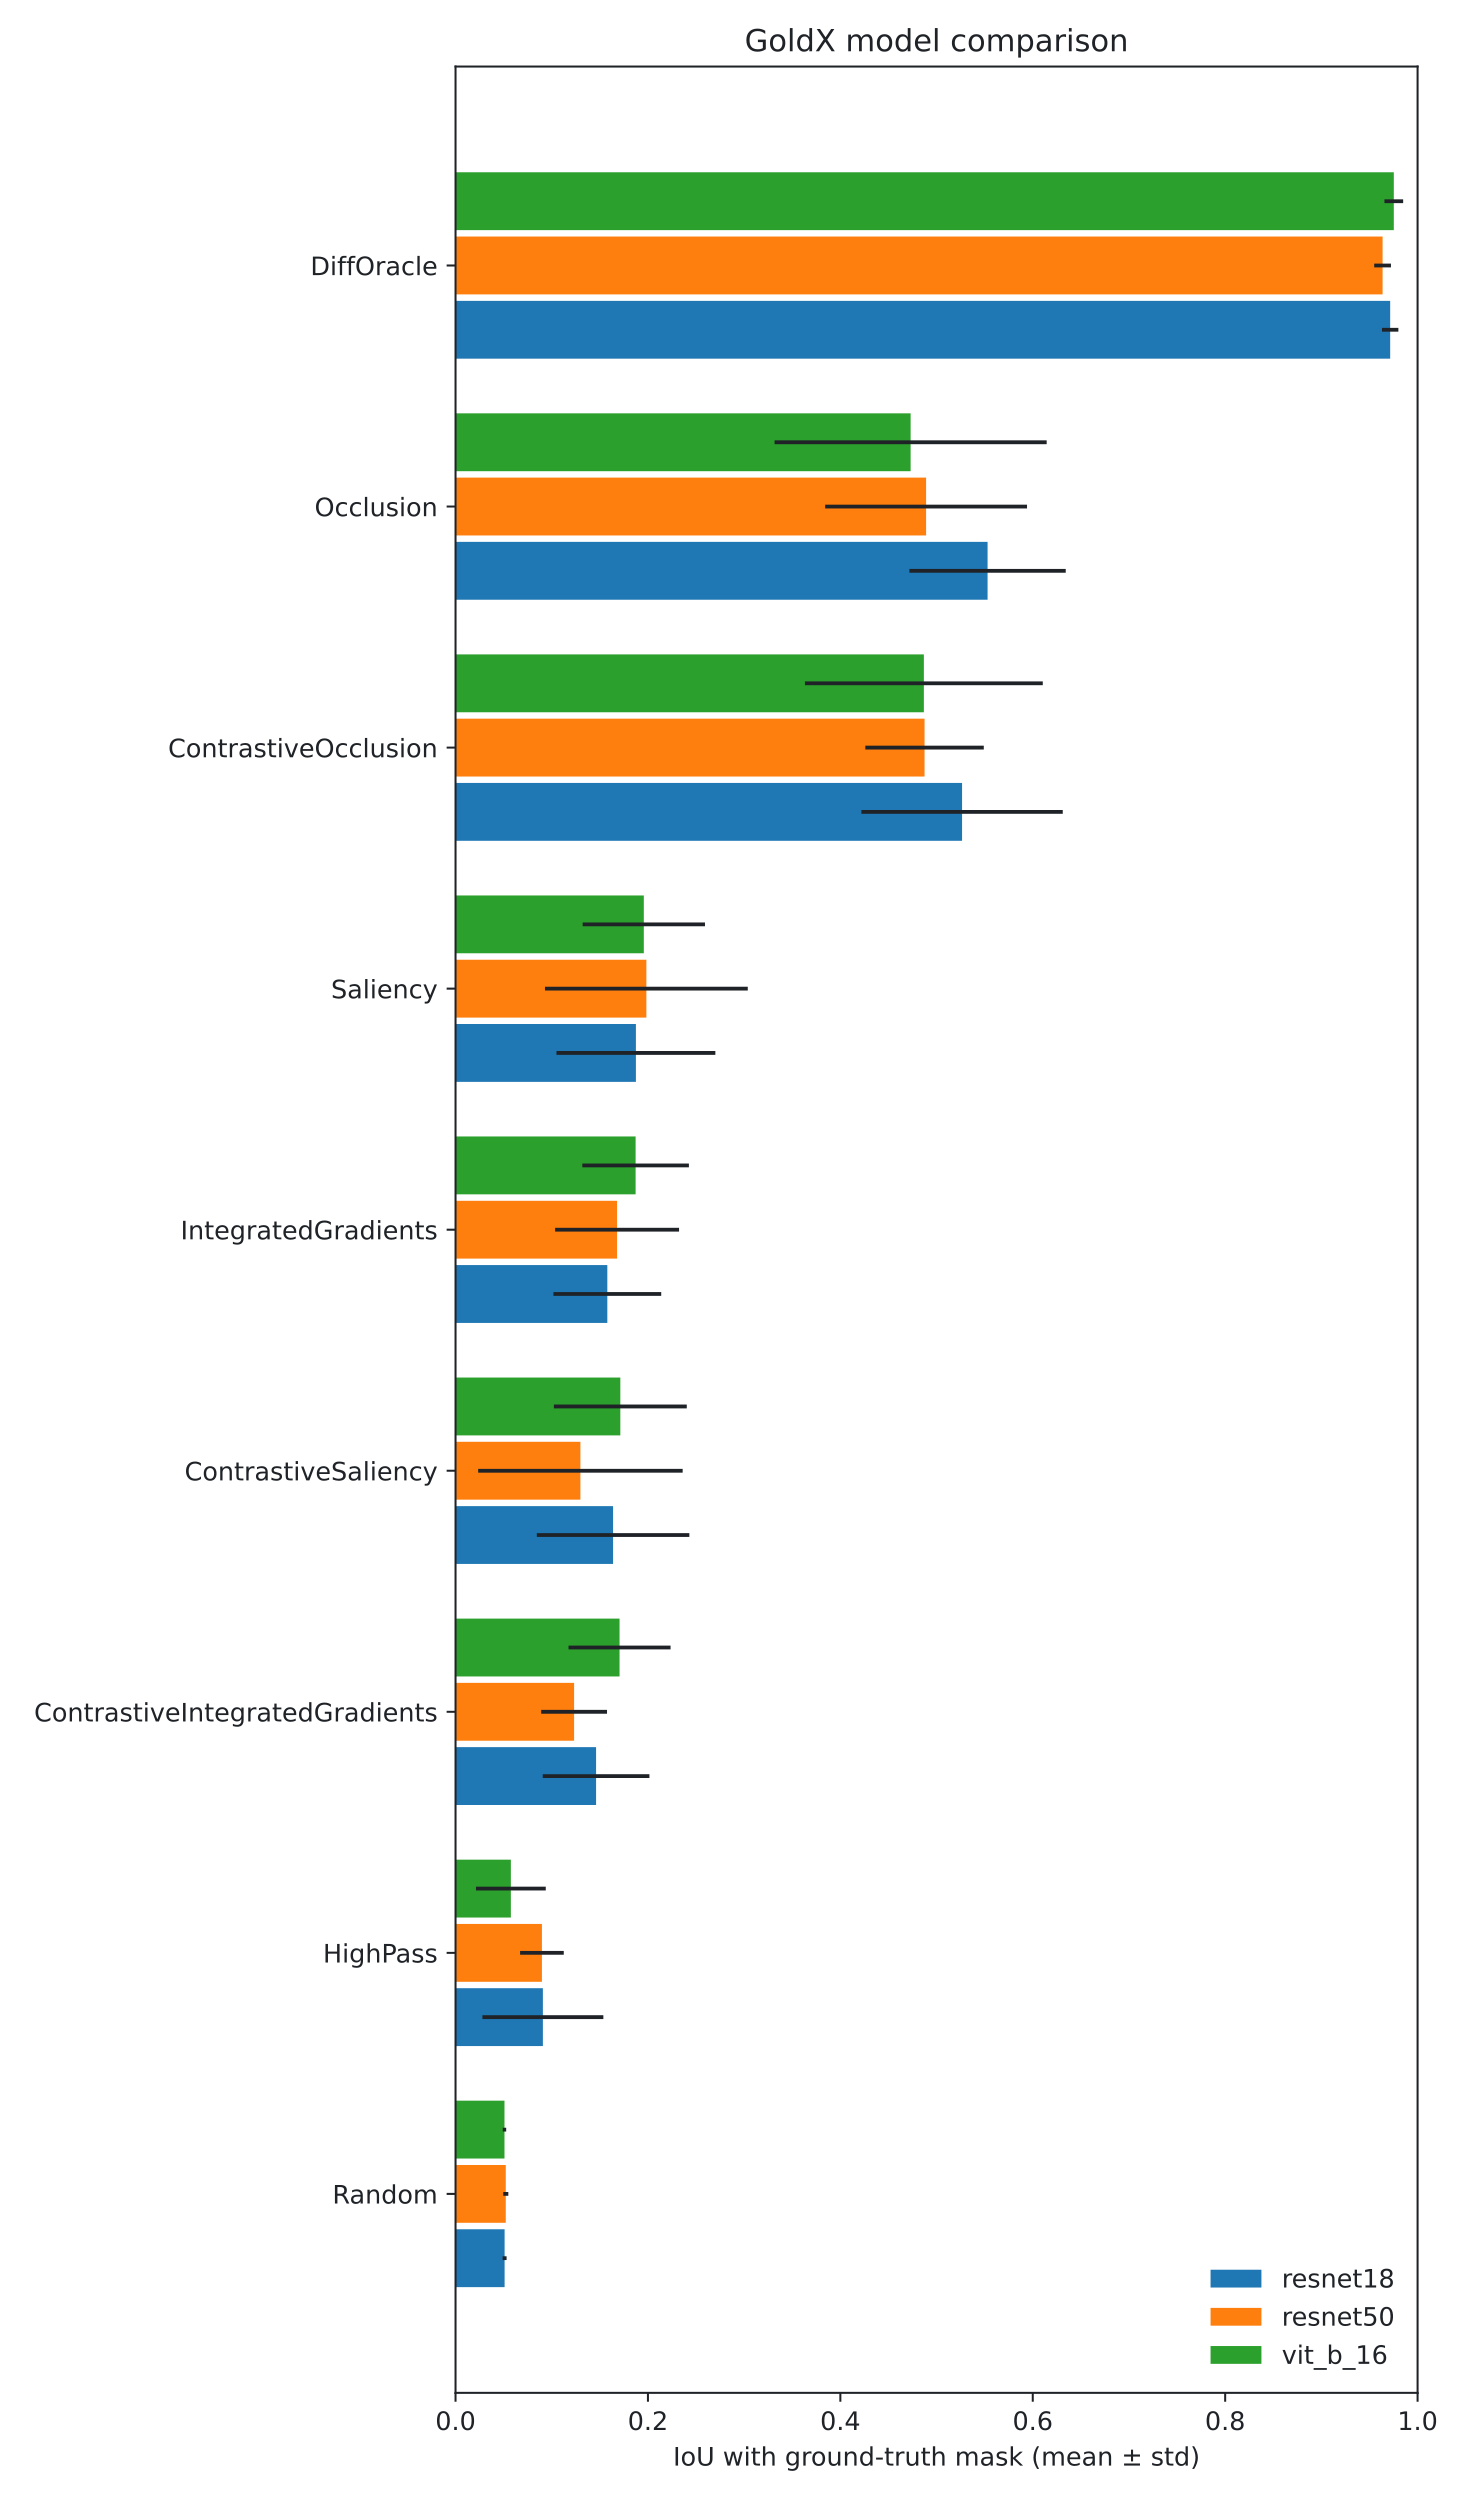
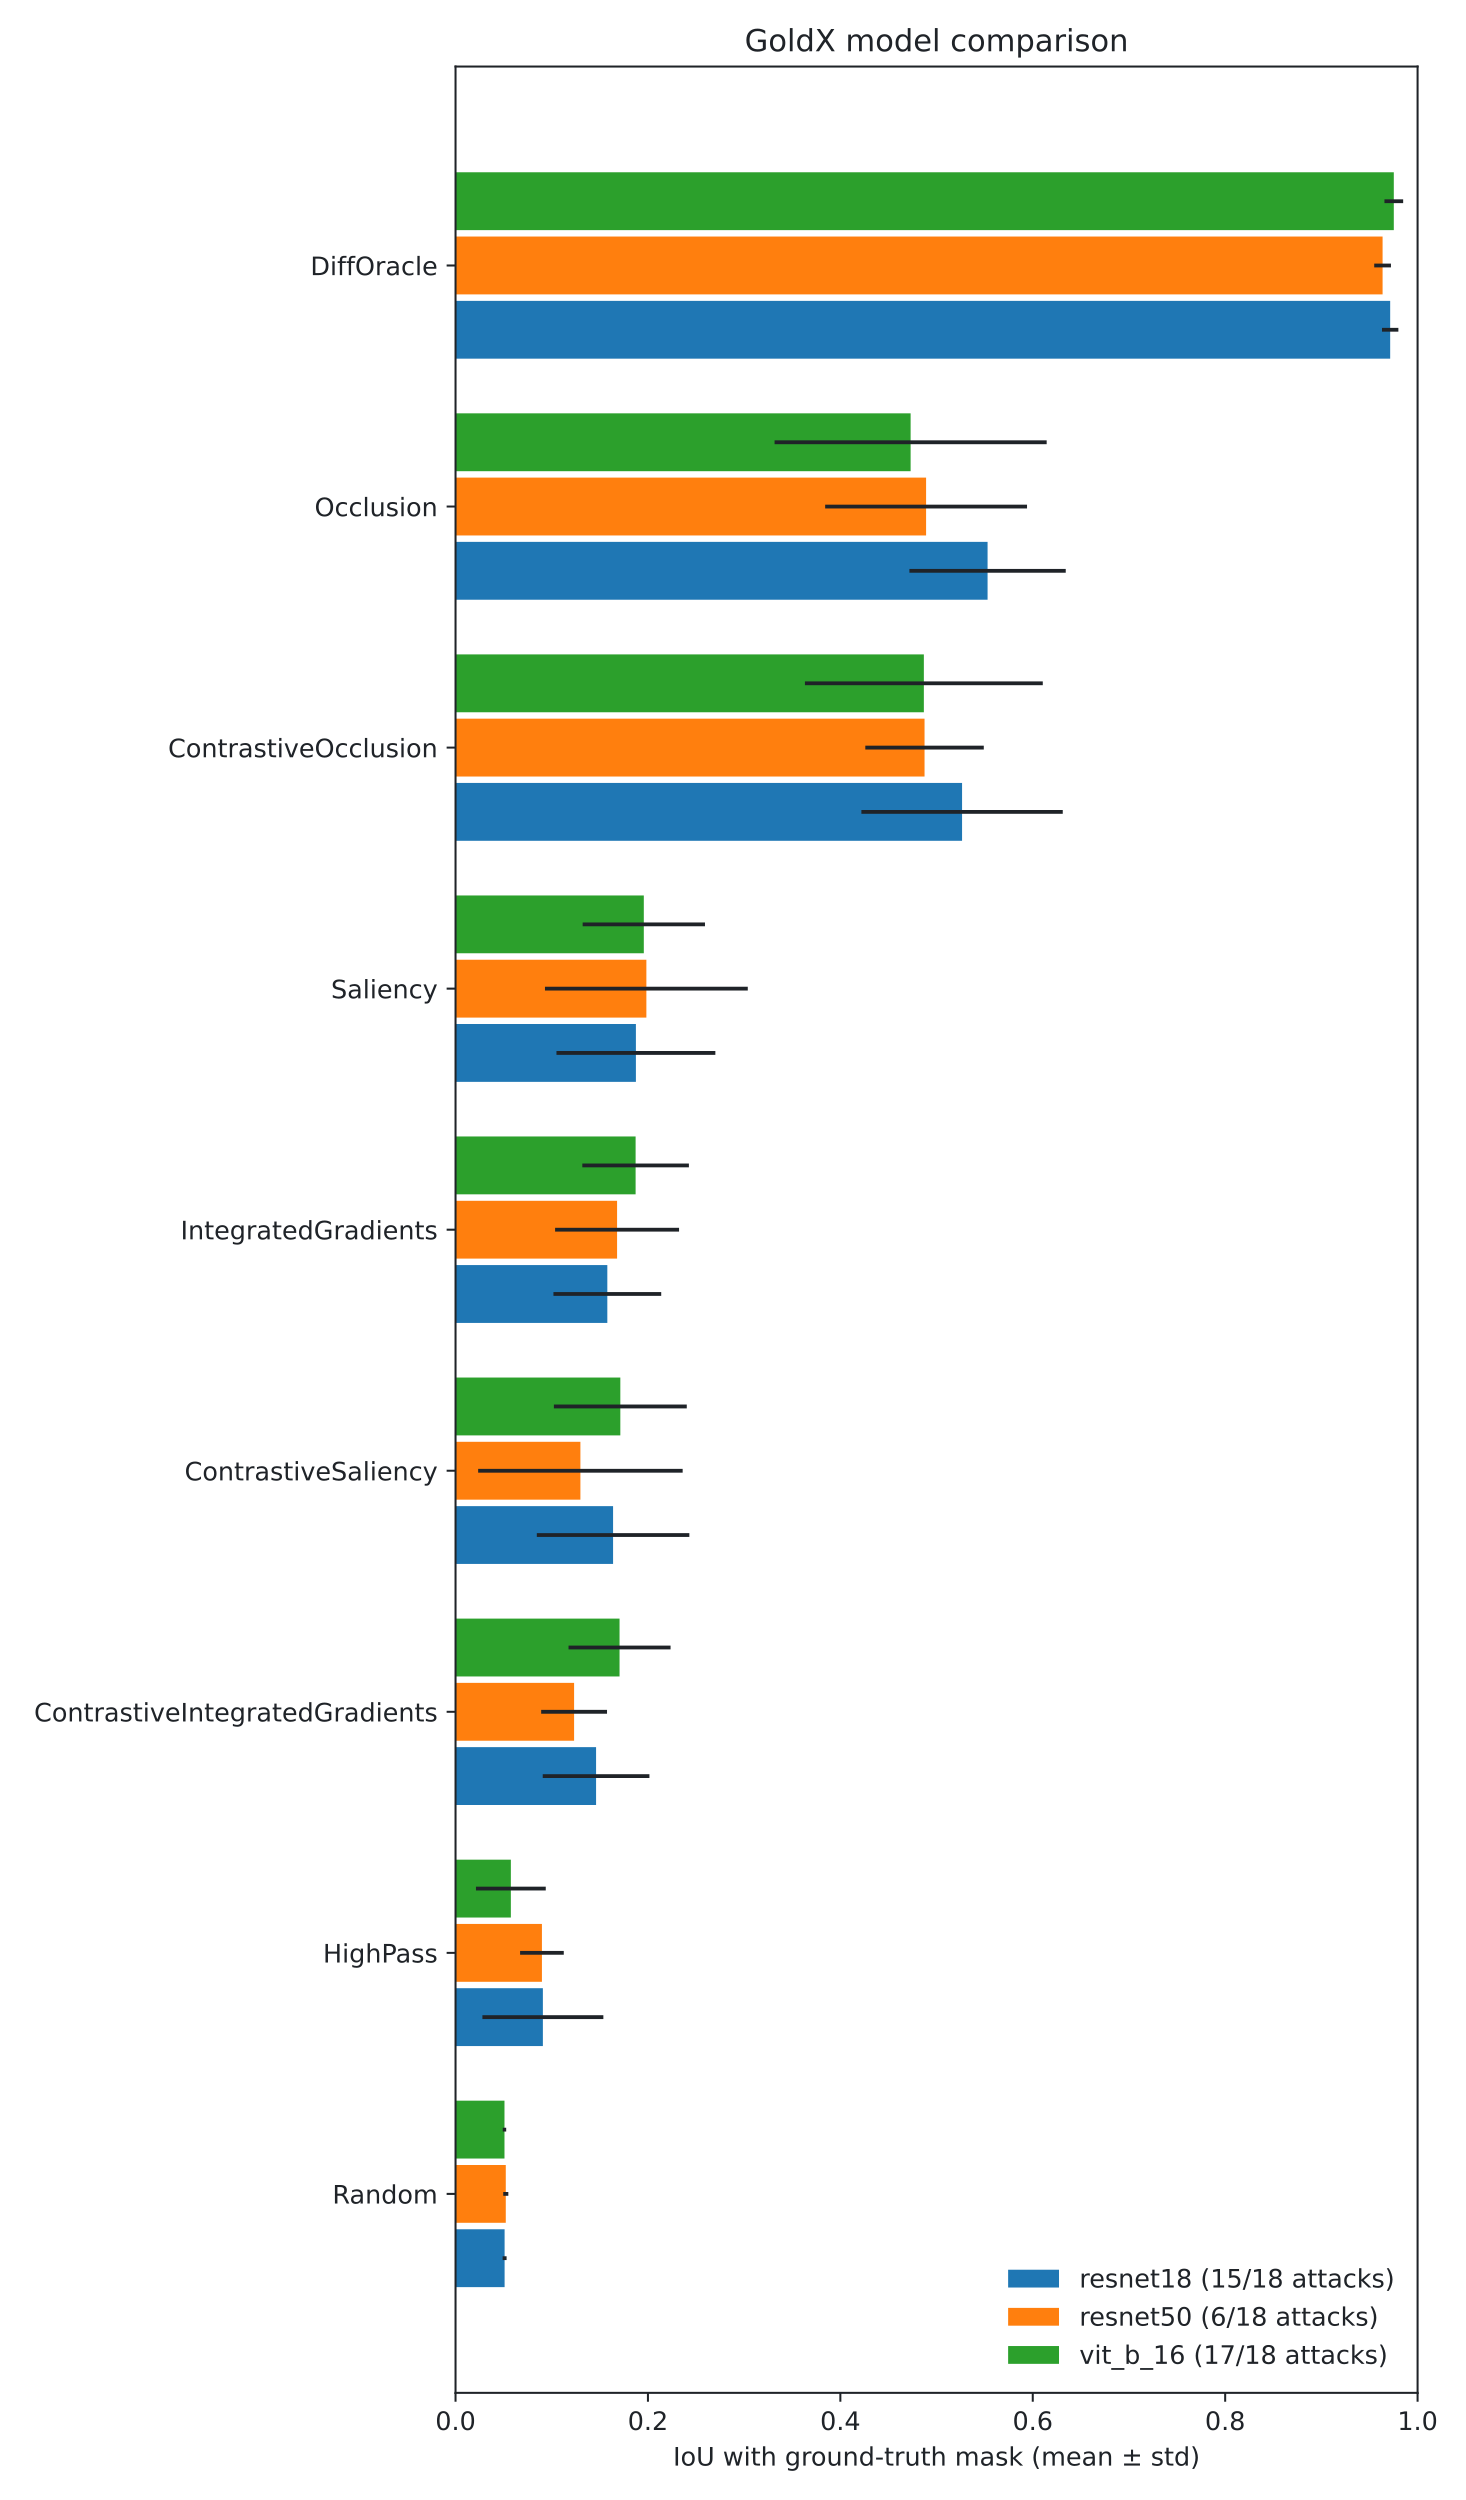
<svg xmlns="http://www.w3.org/2000/svg" xmlns:xlink="http://www.w3.org/1999/xlink" width="576pt" height="982.8pt" viewBox="0 0 576 982.8" version="1.1">
  <style>:root{color:#1f2328}@media (prefers-color-scheme:dark){:root{color:#e6edf3}}</style>
  <defs>
    <style type="text/css">*{stroke-linejoin: round; stroke-linecap: butt}</style>
  </defs>
  <g id="figure_1">
    <g id="patch_1">
      <path d="M 0 982.8  L 576 982.8  L 576 0  L 0 0  L 0 982.8  z " style="fill: none" />
    </g>
    <g id="axes_1">
      <g id="patch_2">
        <path d="M 179.08 940.678  L 557.28 940.678  L 557.28 26.16  L 179.08 26.16  L 179.08 940.678  z " style="fill: none" />
      </g>
      <g id="patch_3">
-         <path d="M 179.08 899.109  L 198.369 899.109  L 198.369 876.366  L 179.08 876.366  z " clip-path="url(#p4d5880f07e)" style="fill: #1f77b4" />
+         <path d="M 179.08 899.109  L 198.369 899.109  L 198.369 876.366  L 179.08 876.366  z " clip-path="url(#peabc350948)" style="fill: #1f77b4" />
      </g>
      <g id="patch_4">
-         <path d="M 179.08 804.347  L 213.417 804.347  L 213.417 781.604  L 179.08 781.604  z " clip-path="url(#p4d5880f07e)" style="fill: #1f77b4" />
+         <path d="M 179.08 804.347  L 213.417 804.347  L 213.417 781.604  L 179.08 781.604  z " clip-path="url(#peabc350948)" style="fill: #1f77b4" />
      </g>
      <g id="patch_5">
-         <path d="M 179.08 709.584  L 234.328 709.584  L 234.328 686.842  L 179.08 686.842  z " clip-path="url(#p4d5880f07e)" style="fill: #1f77b4" />
+         <path d="M 179.08 709.584  L 234.328 709.584  L 234.328 686.842  L 179.08 686.842  z " clip-path="url(#peabc350948)" style="fill: #1f77b4" />
      </g>
      <g id="patch_6">
-         <path d="M 179.08 614.822  L 241.012 614.822  L 241.012 592.079  L 179.08 592.079  z " clip-path="url(#p4d5880f07e)" style="fill: #1f77b4" />
+         <path d="M 179.08 614.822  L 241.012 614.822  L 241.012 592.079  L 179.08 592.079  z " clip-path="url(#peabc350948)" style="fill: #1f77b4" />
      </g>
      <g id="patch_7">
-         <path d="M 179.08 520.06  L 238.752 520.06  L 238.752 497.317  L 179.08 497.317  z " clip-path="url(#p4d5880f07e)" style="fill: #1f77b4" />
+         <path d="M 179.08 520.06  L 238.752 520.06  L 238.752 497.317  L 179.08 497.317  z " clip-path="url(#peabc350948)" style="fill: #1f77b4" />
      </g>
      <g id="patch_8">
-         <path d="M 179.08 425.298  L 249.986 425.298  L 249.986 402.555  L 179.08 402.555  z " clip-path="url(#p4d5880f07e)" style="fill: #1f77b4" />
+         <path d="M 179.08 425.298  L 249.986 425.298  L 249.986 402.555  L 179.08 402.555  z " clip-path="url(#peabc350948)" style="fill: #1f77b4" />
      </g>
      <g id="patch_9">
-         <path d="M 179.08 330.536  L 378.208 330.536  L 378.208 307.793  L 179.08 307.793  z " clip-path="url(#p4d5880f07e)" style="fill: #1f77b4" />
+         <path d="M 179.08 330.536  L 378.208 330.536  L 378.208 307.793  L 179.08 307.793  z " clip-path="url(#peabc350948)" style="fill: #1f77b4" />
      </g>
      <g id="patch_10">
-         <path d="M 179.08 235.774  L 388.237 235.774  L 388.237 213.031  L 179.08 213.031  z " clip-path="url(#p4d5880f07e)" style="fill: #1f77b4" />
+         <path d="M 179.08 235.774  L 388.237 235.774  L 388.237 213.031  L 179.08 213.031  z " clip-path="url(#peabc350948)" style="fill: #1f77b4" />
      </g>
      <g id="patch_11">
-         <path d="M 179.08 141.012  L 546.506 141.012  L 546.506 118.269  L 179.08 118.269  z " clip-path="url(#p4d5880f07e)" style="fill: #1f77b4" />
+         <path d="M 179.08 141.012  L 546.506 141.012  L 546.506 118.269  L 179.08 118.269  z " clip-path="url(#peabc350948)" style="fill: #1f77b4" />
      </g>
      <g id="patch_12">
-         <path d="M 179.08 873.839  L 198.835 873.839  L 198.835 851.096  L 179.08 851.096  z " clip-path="url(#p4d5880f07e)" style="fill: #ff7f0e" />
+         <path d="M 179.08 873.839  L 198.835 873.839  L 198.835 851.096  L 179.08 851.096  z " clip-path="url(#peabc350948)" style="fill: #ff7f0e" />
      </g>
      <g id="patch_13">
-         <path d="M 179.08 779.077  L 213.044 779.077  L 213.044 756.334  L 179.08 756.334  z " clip-path="url(#p4d5880f07e)" style="fill: #ff7f0e" />
+         <path d="M 179.08 779.077  L 213.044 779.077  L 213.044 756.334  L 179.08 756.334  z " clip-path="url(#peabc350948)" style="fill: #ff7f0e" />
      </g>
      <g id="patch_14">
-         <path d="M 179.08 684.315  L 225.688 684.315  L 225.688 661.572  L 179.08 661.572  z " clip-path="url(#p4d5880f07e)" style="fill: #ff7f0e" />
+         <path d="M 179.08 684.315  L 225.688 684.315  L 225.688 661.572  L 179.08 661.572  z " clip-path="url(#peabc350948)" style="fill: #ff7f0e" />
      </g>
      <g id="patch_15">
-         <path d="M 179.08 589.552  L 228.169 589.552  L 228.169 566.809  L 179.08 566.809  z " clip-path="url(#p4d5880f07e)" style="fill: #ff7f0e" />
+         <path d="M 179.08 589.552  L 228.169 589.552  L 228.169 566.809  L 179.08 566.809  z " clip-path="url(#peabc350948)" style="fill: #ff7f0e" />
      </g>
      <g id="patch_16">
-         <path d="M 179.08 494.79  L 242.585 494.79  L 242.585 472.047  L 179.08 472.047  z " clip-path="url(#p4d5880f07e)" style="fill: #ff7f0e" />
+         <path d="M 179.08 494.79  L 242.585 494.79  L 242.585 472.047  L 179.08 472.047  z " clip-path="url(#peabc350948)" style="fill: #ff7f0e" />
      </g>
      <g id="patch_17">
-         <path d="M 179.08 400.028  L 254.102 400.028  L 254.102 377.285  L 179.08 377.285  z " clip-path="url(#p4d5880f07e)" style="fill: #ff7f0e" />
+         <path d="M 179.08 400.028  L 254.102 400.028  L 254.102 377.285  L 179.08 377.285  z " clip-path="url(#peabc350948)" style="fill: #ff7f0e" />
      </g>
      <g id="patch_18">
-         <path d="M 179.08 305.266  L 363.458 305.266  L 363.458 282.523  L 179.08 282.523  z " clip-path="url(#p4d5880f07e)" style="fill: #ff7f0e" />
+         <path d="M 179.08 305.266  L 363.458 305.266  L 363.458 282.523  L 179.08 282.523  z " clip-path="url(#peabc350948)" style="fill: #ff7f0e" />
      </g>
      <g id="patch_19">
-         <path d="M 179.08 210.504  L 364.065 210.504  L 364.065 187.761  L 179.08 187.761  z " clip-path="url(#p4d5880f07e)" style="fill: #ff7f0e" />
+         <path d="M 179.08 210.504  L 364.065 210.504  L 364.065 187.761  L 179.08 187.761  z " clip-path="url(#peabc350948)" style="fill: #ff7f0e" />
      </g>
      <g id="patch_20">
-         <path d="M 179.08 115.742  L 543.523 115.742  L 543.523 92.999  L 179.08 92.999  z " clip-path="url(#p4d5880f07e)" style="fill: #ff7f0e" />
+         <path d="M 179.08 115.742  L 543.523 115.742  L 543.523 92.999  L 179.08 92.999  z " clip-path="url(#peabc350948)" style="fill: #ff7f0e" />
      </g>
      <g id="patch_21">
-         <path d="M 179.08 848.569  L 198.321 848.569  L 198.321 825.826  L 179.08 825.826  z " clip-path="url(#p4d5880f07e)" style="fill: #2ca02c" />
+         <path d="M 179.08 848.569  L 198.321 848.569  L 198.321 825.826  L 179.08 825.826  z " clip-path="url(#peabc350948)" style="fill: #2ca02c" />
      </g>
      <g id="patch_22">
-         <path d="M 179.08 753.807  L 200.829 753.807  L 200.829 731.064  L 179.08 731.064  z " clip-path="url(#p4d5880f07e)" style="fill: #2ca02c" />
+         <path d="M 179.08 753.807  L 200.829 753.807  L 200.829 731.064  L 179.08 731.064  z " clip-path="url(#peabc350948)" style="fill: #2ca02c" />
      </g>
      <g id="patch_23">
-         <path d="M 179.08 659.045  L 243.556 659.045  L 243.556 636.302  L 179.08 636.302  z " clip-path="url(#p4d5880f07e)" style="fill: #2ca02c" />
+         <path d="M 179.08 659.045  L 243.556 659.045  L 243.556 636.302  L 179.08 636.302  z " clip-path="url(#peabc350948)" style="fill: #2ca02c" />
      </g>
      <g id="patch_24">
-         <path d="M 179.08 564.283  L 243.864 564.283  L 243.864 541.54  L 179.08 541.54  z " clip-path="url(#p4d5880f07e)" style="fill: #2ca02c" />
+         <path d="M 179.08 564.283  L 243.864 564.283  L 243.864 541.54  L 179.08 541.54  z " clip-path="url(#peabc350948)" style="fill: #2ca02c" />
      </g>
      <g id="patch_25">
-         <path d="M 179.08 469.52  L 249.871 469.52  L 249.871 446.777  L 179.08 446.777  z " clip-path="url(#p4d5880f07e)" style="fill: #2ca02c" />
+         <path d="M 179.08 469.52  L 249.871 469.52  L 249.871 446.777  L 179.08 446.777  z " clip-path="url(#peabc350948)" style="fill: #2ca02c" />
      </g>
      <g id="patch_26">
-         <path d="M 179.08 374.758  L 253.096 374.758  L 253.096 352.015  L 179.08 352.015  z " clip-path="url(#p4d5880f07e)" style="fill: #2ca02c" />
+         <path d="M 179.08 374.758  L 253.096 374.758  L 253.096 352.015  L 179.08 352.015  z " clip-path="url(#peabc350948)" style="fill: #2ca02c" />
      </g>
      <g id="patch_27">
-         <path d="M 179.08 279.996  L 363.187 279.996  L 363.187 257.253  L 179.08 257.253  z " clip-path="url(#p4d5880f07e)" style="fill: #2ca02c" />
+         <path d="M 179.08 279.996  L 363.187 279.996  L 363.187 257.253  L 179.08 257.253  z " clip-path="url(#peabc350948)" style="fill: #2ca02c" />
      </g>
      <g id="patch_28">
-         <path d="M 179.08 185.234  L 357.983 185.234  L 357.983 162.491  L 179.08 162.491  z " clip-path="url(#p4d5880f07e)" style="fill: #2ca02c" />
+         <path d="M 179.08 185.234  L 357.983 185.234  L 357.983 162.491  L 179.08 162.491  z " clip-path="url(#peabc350948)" style="fill: #2ca02c" />
      </g>
      <g id="patch_29">
-         <path d="M 179.08 90.472  L 547.932 90.472  L 547.932 67.729  L 179.08 67.729  z " clip-path="url(#p4d5880f07e)" style="fill: #2ca02c" />
+         <path d="M 179.08 90.472  L 547.932 90.472  L 547.932 67.729  L 179.08 67.729  z " clip-path="url(#peabc350948)" style="fill: #2ca02c" />
      </g>
      <g id="matplotlib.axis_1">
        <g id="xtick_1">
          <g id="line2d_1">
            <defs>
-               <path id="me052af1cae" d="M 0 0  L 0 3.5  " style="stroke: currentColor; stroke-width: 0.8" />
+               <path id="m53dc5b0691" d="M 0 0  L 0 3.5  " style="stroke: currentColor; stroke-width: 0.8" />
            </defs>
            <g>
-               <use xlink:href="#me052af1cae" x="179.08" y="940.678" style="fill: currentColor; stroke: currentColor; stroke-width: 0.8" />
+               <use xlink:href="#m53dc5b0691" x="179.08" y="940.678" style="fill: currentColor; stroke: currentColor; stroke-width: 0.8" />
            </g>
          </g>
          <g id="text_1">
            <text style="font-size: 10px; font-family: 'DejaVu Sans', 'Bitstream Vera Sans', 'Computer Modern Sans Serif', 'Lucida Grande', 'Verdana', 'Geneva', 'Lucid', 'Arial', 'Helvetica', 'Avant Garde', sans-serif; text-anchor: middle; fill: currentColor" x="179.08" y="955.275" transform="rotate(-0 179.08 955.2753)">0.0</text>
          </g>
        </g>
        <g id="xtick_2">
          <g id="line2d_2">
            <g>
-               <use xlink:href="#me052af1cae" x="254.72" y="940.678" style="fill: currentColor; stroke: currentColor; stroke-width: 0.8" />
+               <use xlink:href="#m53dc5b0691" x="254.72" y="940.678" style="fill: currentColor; stroke: currentColor; stroke-width: 0.8" />
            </g>
          </g>
          <g id="text_2">
            <text style="font-size: 10px; font-family: 'DejaVu Sans', 'Bitstream Vera Sans', 'Computer Modern Sans Serif', 'Lucida Grande', 'Verdana', 'Geneva', 'Lucid', 'Arial', 'Helvetica', 'Avant Garde', sans-serif; text-anchor: middle; fill: currentColor" x="254.72" y="955.275" transform="rotate(-0 254.72 955.2753)">0.2</text>
          </g>
        </g>
        <g id="xtick_3">
          <g id="line2d_3">
            <g>
-               <use xlink:href="#me052af1cae" x="330.36" y="940.678" style="fill: currentColor; stroke: currentColor; stroke-width: 0.8" />
+               <use xlink:href="#m53dc5b0691" x="330.36" y="940.678" style="fill: currentColor; stroke: currentColor; stroke-width: 0.8" />
            </g>
          </g>
          <g id="text_3">
            <text style="font-size: 10px; font-family: 'DejaVu Sans', 'Bitstream Vera Sans', 'Computer Modern Sans Serif', 'Lucida Grande', 'Verdana', 'Geneva', 'Lucid', 'Arial', 'Helvetica', 'Avant Garde', sans-serif; text-anchor: middle; fill: currentColor" x="330.36" y="955.275" transform="rotate(-0 330.36 955.2753)">0.4</text>
          </g>
        </g>
        <g id="xtick_4">
          <g id="line2d_4">
            <g>
-               <use xlink:href="#me052af1cae" x="406" y="940.678" style="fill: currentColor; stroke: currentColor; stroke-width: 0.8" />
+               <use xlink:href="#m53dc5b0691" x="406" y="940.678" style="fill: currentColor; stroke: currentColor; stroke-width: 0.8" />
            </g>
          </g>
          <g id="text_4">
            <text style="font-size: 10px; font-family: 'DejaVu Sans', 'Bitstream Vera Sans', 'Computer Modern Sans Serif', 'Lucida Grande', 'Verdana', 'Geneva', 'Lucid', 'Arial', 'Helvetica', 'Avant Garde', sans-serif; text-anchor: middle; fill: currentColor" x="406" y="955.275" transform="rotate(-0 406 955.2753)">0.6</text>
          </g>
        </g>
        <g id="xtick_5">
          <g id="line2d_5">
            <g>
-               <use xlink:href="#me052af1cae" x="481.64" y="940.678" style="fill: currentColor; stroke: currentColor; stroke-width: 0.8" />
+               <use xlink:href="#m53dc5b0691" x="481.64" y="940.678" style="fill: currentColor; stroke: currentColor; stroke-width: 0.8" />
            </g>
          </g>
          <g id="text_5">
            <text style="font-size: 10px; font-family: 'DejaVu Sans', 'Bitstream Vera Sans', 'Computer Modern Sans Serif', 'Lucida Grande', 'Verdana', 'Geneva', 'Lucid', 'Arial', 'Helvetica', 'Avant Garde', sans-serif; text-anchor: middle; fill: currentColor" x="481.64" y="955.275" transform="rotate(-0 481.64 955.2753)">0.8</text>
          </g>
        </g>
        <g id="xtick_6">
          <g id="line2d_6">
            <g>
-               <use xlink:href="#me052af1cae" x="557.28" y="940.678" style="fill: currentColor; stroke: currentColor; stroke-width: 0.8" />
+               <use xlink:href="#m53dc5b0691" x="557.28" y="940.678" style="fill: currentColor; stroke: currentColor; stroke-width: 0.8" />
            </g>
          </g>
          <g id="text_6">
            <text style="font-size: 10px; font-family: 'DejaVu Sans', 'Bitstream Vera Sans', 'Computer Modern Sans Serif', 'Lucida Grande', 'Verdana', 'Geneva', 'Lucid', 'Arial', 'Helvetica', 'Avant Garde', sans-serif; text-anchor: middle; fill: currentColor" x="557.28" y="955.275" transform="rotate(-0 557.28 955.2753)">1.0</text>
          </g>
        </g>
        <g id="text_7">
          <text style="font-size: 10px; font-family: 'DejaVu Sans', 'Bitstream Vera Sans', 'Computer Modern Sans Serif', 'Lucida Grande', 'Verdana', 'Geneva', 'Lucid', 'Arial', 'Helvetica', 'Avant Garde', sans-serif; text-anchor: middle; fill: currentColor" x="368.18" y="969.276" transform="rotate(-0 368.18 969.2761)">IoU with ground-truth mask (mean ± std)</text>
        </g>
      </g>
      <g id="matplotlib.axis_2">
        <g id="ytick_1">
          <g id="line2d_7">
            <defs>
-               <path id="m92a12550d7" d="M 0 0  L -3.5 0  " style="stroke: currentColor; stroke-width: 0.8" />
+               <path id="m8f8cfd1f86" d="M 0 0  L -3.5 0  " style="stroke: currentColor; stroke-width: 0.8" />
            </defs>
            <g>
-               <use xlink:href="#m92a12550d7" x="179.08" y="862.467" style="fill: currentColor; stroke: currentColor; stroke-width: 0.8" />
+               <use xlink:href="#m8f8cfd1f86" x="179.08" y="862.467" style="fill: currentColor; stroke: currentColor; stroke-width: 0.8" />
            </g>
          </g>
          <g id="text_8">
            <text style="font-size: 10px; font-family: 'DejaVu Sans', 'Bitstream Vera Sans', 'Computer Modern Sans Serif', 'Lucida Grande', 'Verdana', 'Geneva', 'Lucid', 'Arial', 'Helvetica', 'Avant Garde', sans-serif; text-anchor: end; fill: currentColor" x="172.08" y="866.267" transform="rotate(-0 172.08 866.2665)">Random</text>
          </g>
        </g>
        <g id="ytick_2">
          <g id="line2d_8">
            <g>
-               <use xlink:href="#m92a12550d7" x="179.08" y="767.705" style="fill: currentColor; stroke: currentColor; stroke-width: 0.8" />
+               <use xlink:href="#m8f8cfd1f86" x="179.08" y="767.705" style="fill: currentColor; stroke: currentColor; stroke-width: 0.8" />
            </g>
          </g>
          <g id="text_9">
            <text style="font-size: 10px; font-family: 'DejaVu Sans', 'Bitstream Vera Sans', 'Computer Modern Sans Serif', 'Lucida Grande', 'Verdana', 'Geneva', 'Lucid', 'Arial', 'Helvetica', 'Avant Garde', sans-serif; text-anchor: end; fill: currentColor" x="172.08" y="771.504" transform="rotate(-0 172.08 771.5044)">HighPass</text>
          </g>
        </g>
        <g id="ytick_3">
          <g id="line2d_9">
            <g>
-               <use xlink:href="#m92a12550d7" x="179.08" y="672.943" style="fill: currentColor; stroke: currentColor; stroke-width: 0.8" />
+               <use xlink:href="#m8f8cfd1f86" x="179.08" y="672.943" style="fill: currentColor; stroke: currentColor; stroke-width: 0.8" />
            </g>
          </g>
          <g id="text_10">
            <text style="font-size: 10px; font-family: 'DejaVu Sans', 'Bitstream Vera Sans', 'Computer Modern Sans Serif', 'Lucida Grande', 'Verdana', 'Geneva', 'Lucid', 'Arial', 'Helvetica', 'Avant Garde', sans-serif; text-anchor: end; fill: currentColor" x="172.08" y="676.742" transform="rotate(-0 172.08 676.7423)">ContrastiveIntegratedGradients</text>
          </g>
        </g>
        <g id="ytick_4">
          <g id="line2d_10">
            <g>
-               <use xlink:href="#m92a12550d7" x="179.08" y="578.181" style="fill: currentColor; stroke: currentColor; stroke-width: 0.8" />
+               <use xlink:href="#m8f8cfd1f86" x="179.08" y="578.181" style="fill: currentColor; stroke: currentColor; stroke-width: 0.8" />
            </g>
          </g>
          <g id="text_11">
            <text style="font-size: 10px; font-family: 'DejaVu Sans', 'Bitstream Vera Sans', 'Computer Modern Sans Serif', 'Lucida Grande', 'Verdana', 'Geneva', 'Lucid', 'Arial', 'Helvetica', 'Avant Garde', sans-serif; text-anchor: end; fill: currentColor" x="172.08" y="581.98" transform="rotate(-0 172.08 581.9802)">ContrastiveSaliency</text>
          </g>
        </g>
        <g id="ytick_5">
          <g id="line2d_11">
            <g>
-               <use xlink:href="#m92a12550d7" x="179.08" y="483.419" style="fill: currentColor; stroke: currentColor; stroke-width: 0.8" />
+               <use xlink:href="#m8f8cfd1f86" x="179.08" y="483.419" style="fill: currentColor; stroke: currentColor; stroke-width: 0.8" />
            </g>
          </g>
          <g id="text_12">
            <text style="font-size: 10px; font-family: 'DejaVu Sans', 'Bitstream Vera Sans', 'Computer Modern Sans Serif', 'Lucida Grande', 'Verdana', 'Geneva', 'Lucid', 'Arial', 'Helvetica', 'Avant Garde', sans-serif; text-anchor: end; fill: currentColor" x="172.08" y="487.218" transform="rotate(-0 172.08 487.218)">IntegratedGradients</text>
          </g>
        </g>
        <g id="ytick_6">
          <g id="line2d_12">
            <g>
-               <use xlink:href="#m92a12550d7" x="179.08" y="388.657" style="fill: currentColor; stroke: currentColor; stroke-width: 0.8" />
+               <use xlink:href="#m8f8cfd1f86" x="179.08" y="388.657" style="fill: currentColor; stroke: currentColor; stroke-width: 0.8" />
            </g>
          </g>
          <g id="text_13">
            <text style="font-size: 10px; font-family: 'DejaVu Sans', 'Bitstream Vera Sans', 'Computer Modern Sans Serif', 'Lucida Grande', 'Verdana', 'Geneva', 'Lucid', 'Arial', 'Helvetica', 'Avant Garde', sans-serif; text-anchor: end; fill: currentColor" x="172.08" y="392.456" transform="rotate(-0 172.08 392.4559)">Saliency</text>
          </g>
        </g>
        <g id="ytick_7">
          <g id="line2d_13">
            <g>
-               <use xlink:href="#m92a12550d7" x="179.08" y="293.895" style="fill: currentColor; stroke: currentColor; stroke-width: 0.8" />
+               <use xlink:href="#m8f8cfd1f86" x="179.08" y="293.895" style="fill: currentColor; stroke: currentColor; stroke-width: 0.8" />
            </g>
          </g>
          <g id="text_14">
            <text style="font-size: 10px; font-family: 'DejaVu Sans', 'Bitstream Vera Sans', 'Computer Modern Sans Serif', 'Lucida Grande', 'Verdana', 'Geneva', 'Lucid', 'Arial', 'Helvetica', 'Avant Garde', sans-serif; text-anchor: end; fill: currentColor" x="172.08" y="297.694" transform="rotate(-0 172.08 297.6938)">ContrastiveOcclusion</text>
          </g>
        </g>
        <g id="ytick_8">
          <g id="line2d_14">
            <g>
-               <use xlink:href="#m92a12550d7" x="179.08" y="199.132" style="fill: currentColor; stroke: currentColor; stroke-width: 0.8" />
+               <use xlink:href="#m8f8cfd1f86" x="179.08" y="199.132" style="fill: currentColor; stroke: currentColor; stroke-width: 0.8" />
            </g>
          </g>
          <g id="text_15">
            <text style="font-size: 10px; font-family: 'DejaVu Sans', 'Bitstream Vera Sans', 'Computer Modern Sans Serif', 'Lucida Grande', 'Verdana', 'Geneva', 'Lucid', 'Arial', 'Helvetica', 'Avant Garde', sans-serif; text-anchor: end; fill: currentColor" x="172.08" y="202.932" transform="rotate(-0 172.08 202.9317)">Occlusion</text>
          </g>
        </g>
        <g id="ytick_9">
          <g id="line2d_15">
            <g>
-               <use xlink:href="#m92a12550d7" x="179.08" y="104.37" style="fill: currentColor; stroke: currentColor; stroke-width: 0.8" />
+               <use xlink:href="#m8f8cfd1f86" x="179.08" y="104.37" style="fill: currentColor; stroke: currentColor; stroke-width: 0.8" />
            </g>
          </g>
          <g id="text_16">
            <text style="font-size: 10px; font-family: 'DejaVu Sans', 'Bitstream Vera Sans', 'Computer Modern Sans Serif', 'Lucida Grande', 'Verdana', 'Geneva', 'Lucid', 'Arial', 'Helvetica', 'Avant Garde', sans-serif; text-anchor: end; fill: currentColor" x="172.08" y="108.17" transform="rotate(-0 172.08 108.1696)">DiffOracle</text>
          </g>
        </g>
      </g>
      <g id="LineCollection_1">
-         <path d="M 197.588 887.737  L 199.151 887.737  " clip-path="url(#p4d5880f07e)" style="fill: none; stroke: currentColor; stroke-width: 1.5" />
-         <path d="M 189.641 792.975  L 237.192 792.975  " clip-path="url(#p4d5880f07e)" style="fill: none; stroke: currentColor; stroke-width: 1.5" />
-         <path d="M 213.356 698.213  L 255.301 698.213  " clip-path="url(#p4d5880f07e)" style="fill: none; stroke: currentColor; stroke-width: 1.5" />
-         <path d="M 211.029 603.451  L 270.996 603.451  " clip-path="url(#p4d5880f07e)" style="fill: none; stroke: currentColor; stroke-width: 1.5" />
-         <path d="M 217.566 508.689  L 259.938 508.689  " clip-path="url(#p4d5880f07e)" style="fill: none; stroke: currentColor; stroke-width: 1.5" />
-         <path d="M 218.753 413.927  L 281.22 413.927  " clip-path="url(#p4d5880f07e)" style="fill: none; stroke: currentColor; stroke-width: 1.5" />
-         <path d="M 338.626 319.164  L 417.791 319.164  " clip-path="url(#p4d5880f07e)" style="fill: none; stroke: currentColor; stroke-width: 1.5" />
-         <path d="M 357.509 224.402  L 418.965 224.402  " clip-path="url(#p4d5880f07e)" style="fill: none; stroke: currentColor; stroke-width: 1.5" />
-         <path d="M 543.285 129.64  L 549.728 129.64  " clip-path="url(#p4d5880f07e)" style="fill: none; stroke: currentColor; stroke-width: 1.5" />
+         <path d="M 197.588 887.737  L 199.151 887.737  " clip-path="url(#peabc350948)" style="fill: none; stroke: currentColor; stroke-width: 1.5" />
+         <path d="M 189.641 792.975  L 237.192 792.975  " clip-path="url(#peabc350948)" style="fill: none; stroke: currentColor; stroke-width: 1.5" />
+         <path d="M 213.356 698.213  L 255.301 698.213  " clip-path="url(#peabc350948)" style="fill: none; stroke: currentColor; stroke-width: 1.5" />
+         <path d="M 211.029 603.451  L 270.996 603.451  " clip-path="url(#peabc350948)" style="fill: none; stroke: currentColor; stroke-width: 1.5" />
+         <path d="M 217.566 508.689  L 259.938 508.689  " clip-path="url(#peabc350948)" style="fill: none; stroke: currentColor; stroke-width: 1.5" />
+         <path d="M 218.753 413.927  L 281.22 413.927  " clip-path="url(#peabc350948)" style="fill: none; stroke: currentColor; stroke-width: 1.5" />
+         <path d="M 338.626 319.164  L 417.791 319.164  " clip-path="url(#peabc350948)" style="fill: none; stroke: currentColor; stroke-width: 1.5" />
+         <path d="M 357.509 224.402  L 418.965 224.402  " clip-path="url(#peabc350948)" style="fill: none; stroke: currentColor; stroke-width: 1.5" />
+         <path d="M 543.285 129.64  L 549.728 129.64  " clip-path="url(#peabc350948)" style="fill: none; stroke: currentColor; stroke-width: 1.5" />
      </g>
      <g id="LineCollection_2">
-         <path d="M 197.834 862.467  L 199.836 862.467  " clip-path="url(#p4d5880f07e)" style="fill: none; stroke: currentColor; stroke-width: 1.5" />
-         <path d="M 204.458 767.705  L 221.63 767.705  " clip-path="url(#p4d5880f07e)" style="fill: none; stroke: currentColor; stroke-width: 1.5" />
-         <path d="M 212.743 672.943  L 238.633 672.943  " clip-path="url(#p4d5880f07e)" style="fill: none; stroke: currentColor; stroke-width: 1.5" />
-         <path d="M 187.97 578.181  L 268.368 578.181  " clip-path="url(#p4d5880f07e)" style="fill: none; stroke: currentColor; stroke-width: 1.5" />
-         <path d="M 218.22 483.419  L 266.951 483.419  " clip-path="url(#p4d5880f07e)" style="fill: none; stroke: currentColor; stroke-width: 1.5" />
-         <path d="M 214.237 388.657  L 293.967 388.657  " clip-path="url(#p4d5880f07e)" style="fill: none; stroke: currentColor; stroke-width: 1.5" />
-         <path d="M 340.167 293.895  L 386.749 293.895  " clip-path="url(#p4d5880f07e)" style="fill: none; stroke: currentColor; stroke-width: 1.5" />
-         <path d="M 324.387 199.132  L 403.744 199.132  " clip-path="url(#p4d5880f07e)" style="fill: none; stroke: currentColor; stroke-width: 1.5" />
-         <path d="M 540.233 104.37  L 546.812 104.37  " clip-path="url(#p4d5880f07e)" style="fill: none; stroke: currentColor; stroke-width: 1.5" />
+         <path d="M 197.834 862.467  L 199.836 862.467  " clip-path="url(#peabc350948)" style="fill: none; stroke: currentColor; stroke-width: 1.5" />
+         <path d="M 204.458 767.705  L 221.63 767.705  " clip-path="url(#peabc350948)" style="fill: none; stroke: currentColor; stroke-width: 1.5" />
+         <path d="M 212.743 672.943  L 238.633 672.943  " clip-path="url(#peabc350948)" style="fill: none; stroke: currentColor; stroke-width: 1.5" />
+         <path d="M 187.97 578.181  L 268.368 578.181  " clip-path="url(#peabc350948)" style="fill: none; stroke: currentColor; stroke-width: 1.5" />
+         <path d="M 218.22 483.419  L 266.951 483.419  " clip-path="url(#peabc350948)" style="fill: none; stroke: currentColor; stroke-width: 1.5" />
+         <path d="M 214.237 388.657  L 293.967 388.657  " clip-path="url(#peabc350948)" style="fill: none; stroke: currentColor; stroke-width: 1.5" />
+         <path d="M 340.167 293.895  L 386.749 293.895  " clip-path="url(#peabc350948)" style="fill: none; stroke: currentColor; stroke-width: 1.5" />
+         <path d="M 324.387 199.132  L 403.744 199.132  " clip-path="url(#peabc350948)" style="fill: none; stroke: currentColor; stroke-width: 1.5" />
+         <path d="M 540.233 104.37  L 546.812 104.37  " clip-path="url(#peabc350948)" style="fill: none; stroke: currentColor; stroke-width: 1.5" />
      </g>
      <g id="LineCollection_3">
-         <path d="M 197.646 837.197  L 198.996 837.197  " clip-path="url(#p4d5880f07e)" style="fill: none; stroke: currentColor; stroke-width: 1.5" />
-         <path d="M 187.109 742.435  L 214.55 742.435  " clip-path="url(#p4d5880f07e)" style="fill: none; stroke: currentColor; stroke-width: 1.5" />
-         <path d="M 223.5 647.673  L 263.613 647.673  " clip-path="url(#p4d5880f07e)" style="fill: none; stroke: currentColor; stroke-width: 1.5" />
-         <path d="M 217.741 552.911  L 269.986 552.911  " clip-path="url(#p4d5880f07e)" style="fill: none; stroke: currentColor; stroke-width: 1.5" />
-         <path d="M 228.921 458.149  L 270.821 458.149  " clip-path="url(#p4d5880f07e)" style="fill: none; stroke: currentColor; stroke-width: 1.5" />
-         <path d="M 229.051 363.387  L 277.142 363.387  " clip-path="url(#p4d5880f07e)" style="fill: none; stroke: currentColor; stroke-width: 1.5" />
-         <path d="M 316.434 268.625  L 409.94 268.625  " clip-path="url(#p4d5880f07e)" style="fill: none; stroke: currentColor; stroke-width: 1.5" />
-         <path d="M 304.499 173.863  L 411.467 173.863  " clip-path="url(#p4d5880f07e)" style="fill: none; stroke: currentColor; stroke-width: 1.5" />
-         <path d="M 544.254 79.1  L 551.61 79.1  " clip-path="url(#p4d5880f07e)" style="fill: none; stroke: currentColor; stroke-width: 1.5" />
+         <path d="M 197.646 837.197  L 198.996 837.197  " clip-path="url(#peabc350948)" style="fill: none; stroke: currentColor; stroke-width: 1.5" />
+         <path d="M 187.109 742.435  L 214.55 742.435  " clip-path="url(#peabc350948)" style="fill: none; stroke: currentColor; stroke-width: 1.5" />
+         <path d="M 223.5 647.673  L 263.613 647.673  " clip-path="url(#peabc350948)" style="fill: none; stroke: currentColor; stroke-width: 1.5" />
+         <path d="M 217.741 552.911  L 269.986 552.911  " clip-path="url(#peabc350948)" style="fill: none; stroke: currentColor; stroke-width: 1.5" />
+         <path d="M 228.921 458.149  L 270.821 458.149  " clip-path="url(#peabc350948)" style="fill: none; stroke: currentColor; stroke-width: 1.5" />
+         <path d="M 229.051 363.387  L 277.142 363.387  " clip-path="url(#peabc350948)" style="fill: none; stroke: currentColor; stroke-width: 1.5" />
+         <path d="M 316.434 268.625  L 409.94 268.625  " clip-path="url(#peabc350948)" style="fill: none; stroke: currentColor; stroke-width: 1.5" />
+         <path d="M 304.499 173.863  L 411.467 173.863  " clip-path="url(#peabc350948)" style="fill: none; stroke: currentColor; stroke-width: 1.5" />
+         <path d="M 544.254 79.1  L 551.61 79.1  " clip-path="url(#peabc350948)" style="fill: none; stroke: currentColor; stroke-width: 1.5" />
      </g>
      <g id="patch_30">
        <path d="M 179.08 940.678  L 179.08 26.16  " style="fill: none; stroke: currentColor; stroke-width: 0.8; stroke-linejoin: miter; stroke-linecap: square" />
      </g>
      <g id="patch_31">
        <path d="M 557.28 940.678  L 557.28 26.16  " style="fill: none; stroke: currentColor; stroke-width: 0.8; stroke-linejoin: miter; stroke-linecap: square" />
      </g>
      <g id="patch_32">
        <path d="M 179.08 940.678  L 557.28 940.678  " style="fill: none; stroke: currentColor; stroke-width: 0.8; stroke-linejoin: miter; stroke-linecap: square" />
      </g>
      <g id="patch_33">
        <path d="M 179.08 26.16  L 557.28 26.16  " style="fill: none; stroke: currentColor; stroke-width: 0.8; stroke-linejoin: miter; stroke-linecap: square" />
      </g>
      <g id="text_17">
        <text style="font-size: 12px; font-family: 'DejaVu Sans', 'Bitstream Vera Sans', 'Computer Modern Sans Serif', 'Lucida Grande', 'Verdana', 'Geneva', 'Lucid', 'Arial', 'Helvetica', 'Avant Garde', sans-serif; text-anchor: middle; fill: currentColor" x="368.18" y="20.16" transform="rotate(-0 368.18 20.16)">GoldX model comparison</text>
      </g>
      <g id="legend_1">
        <g id="patch_34">
-           <path d="M 473.891 935.678  L 550.28 935.678  Q 552.28 935.678 552.28 933.678  L 552.28 889.675  Q 552.28 887.675 550.28 887.675  L 473.891 887.675  Q 471.891 887.675 471.891 889.675  L 471.891 933.678  Q 471.891 935.678 473.891 935.678  L 473.891 935.678  z " style="fill: none; opacity: 0" />
+           <path d="M 394.317 935.678  L 550.28 935.678  Q 552.28 935.678 552.28 933.678  L 552.28 889.675  Q 552.28 887.675 550.28 887.675  L 394.317 887.675  Q 392.317 887.675 392.317 889.675  L 392.317 933.678  Q 392.317 935.678 394.317 935.678  L 394.317 935.678  z " style="fill: none; opacity: 0" />
        </g>
        <g id="patch_35">
-           <path d="M 475.891 899.274  L 495.891 899.274  L 495.891 892.274  L 475.891 892.274  z " style="fill: #1f77b4" />
+           <path d="M 396.317 899.274  L 416.317 899.274  L 416.317 892.274  L 396.317 892.274  z " style="fill: #1f77b4" />
        </g>
        <g id="text_18">
-           <text style="font-size: 10px; font-family: 'DejaVu Sans', 'Bitstream Vera Sans', 'Computer Modern Sans Serif', 'Lucida Grande', 'Verdana', 'Geneva', 'Lucid', 'Arial', 'Helvetica', 'Avant Garde', sans-serif; text-anchor: start; fill: currentColor" x="503.891" y="899.274" transform="rotate(-0 503.8909 899.2737)">resnet18</text>
+           <text style="font-size: 10px; font-family: 'DejaVu Sans', 'Bitstream Vera Sans', 'Computer Modern Sans Serif', 'Lucida Grande', 'Verdana', 'Geneva', 'Lucid', 'Arial', 'Helvetica', 'Avant Garde', sans-serif; text-anchor: start; fill: currentColor" x="424.317" y="899.274" transform="rotate(-0 424.3175 899.2737)">resnet18 (15/18 attacks)</text>
        </g>
        <g id="patch_36">
-           <path d="M 475.891 914.275  L 495.891 914.275  L 495.891 907.275  L 475.891 907.275  z " style="fill: #ff7f0e" />
+           <path d="M 396.317 914.275  L 416.317 914.275  L 416.317 907.275  L 396.317 907.275  z " style="fill: #ff7f0e" />
        </g>
        <g id="text_19">
-           <text style="font-size: 10px; font-family: 'DejaVu Sans', 'Bitstream Vera Sans', 'Computer Modern Sans Serif', 'Lucida Grande', 'Verdana', 'Geneva', 'Lucid', 'Arial', 'Helvetica', 'Avant Garde', sans-serif; text-anchor: start; fill: currentColor" x="503.891" y="914.275" transform="rotate(-0 503.8909 914.2745)">resnet50</text>
+           <text style="font-size: 10px; font-family: 'DejaVu Sans', 'Bitstream Vera Sans', 'Computer Modern Sans Serif', 'Lucida Grande', 'Verdana', 'Geneva', 'Lucid', 'Arial', 'Helvetica', 'Avant Garde', sans-serif; text-anchor: start; fill: currentColor" x="424.317" y="914.275" transform="rotate(-0 424.3175 914.2745)">resnet50 (6/18 attacks)</text>
        </g>
        <g id="patch_37">
-           <path d="M 475.891 929.275  L 495.891 929.275  L 495.891 922.275  L 475.891 922.275  z " style="fill: #2ca02c" />
+           <path d="M 396.317 929.275  L 416.317 929.275  L 416.317 922.275  L 396.317 922.275  z " style="fill: #2ca02c" />
        </g>
        <g id="text_20">
-           <text style="font-size: 10px; font-family: 'DejaVu Sans', 'Bitstream Vera Sans', 'Computer Modern Sans Serif', 'Lucida Grande', 'Verdana', 'Geneva', 'Lucid', 'Arial', 'Helvetica', 'Avant Garde', sans-serif; text-anchor: start; fill: currentColor" x="503.891" y="929.275" transform="rotate(-0 503.8909 929.2753)">vit_b_16</text>
+           <text style="font-size: 10px; font-family: 'DejaVu Sans', 'Bitstream Vera Sans', 'Computer Modern Sans Serif', 'Lucida Grande', 'Verdana', 'Geneva', 'Lucid', 'Arial', 'Helvetica', 'Avant Garde', sans-serif; text-anchor: start; fill: currentColor" x="424.317" y="929.275" transform="rotate(-0 424.3175 929.2753)">vit_b_16 (17/18 attacks)</text>
        </g>
      </g>
    </g>
  </g>
  <defs>
-     <clipPath id="p4d5880f07e">
+     <clipPath id="peabc350948">
      <rect x="179.08" y="26.16" width="378.2" height="914.518" />
    </clipPath>
  </defs>
</svg>
